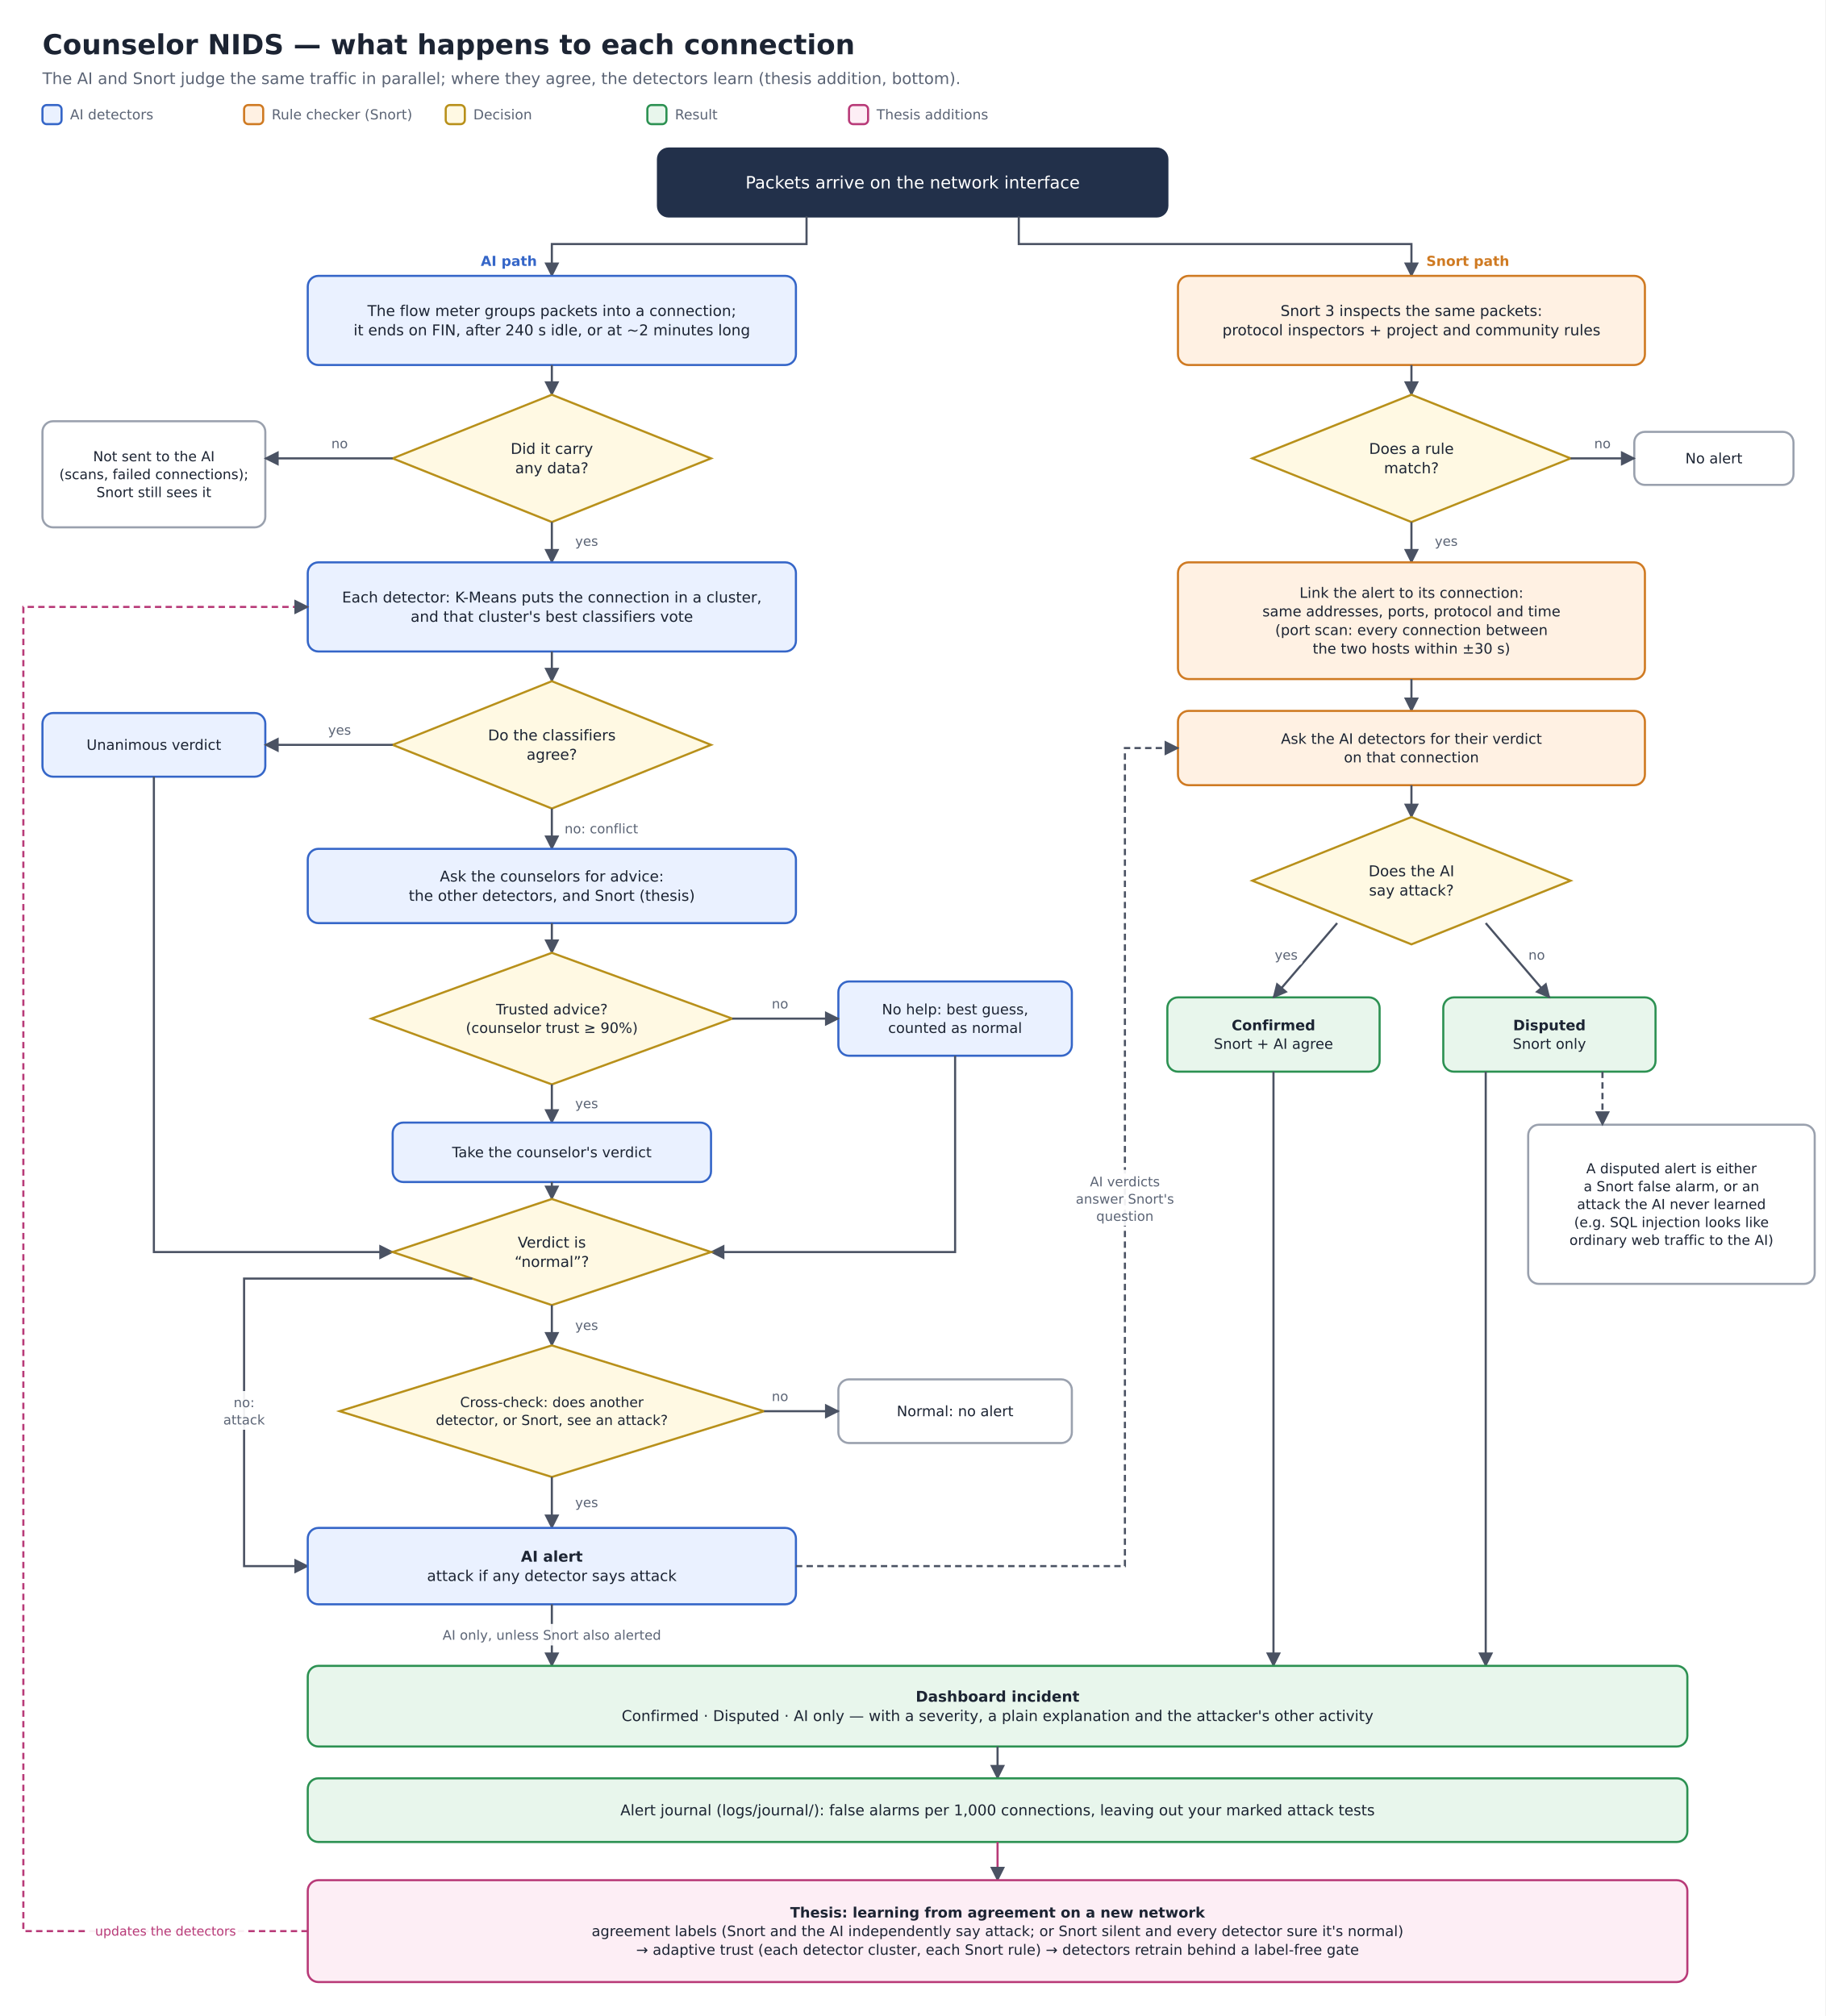
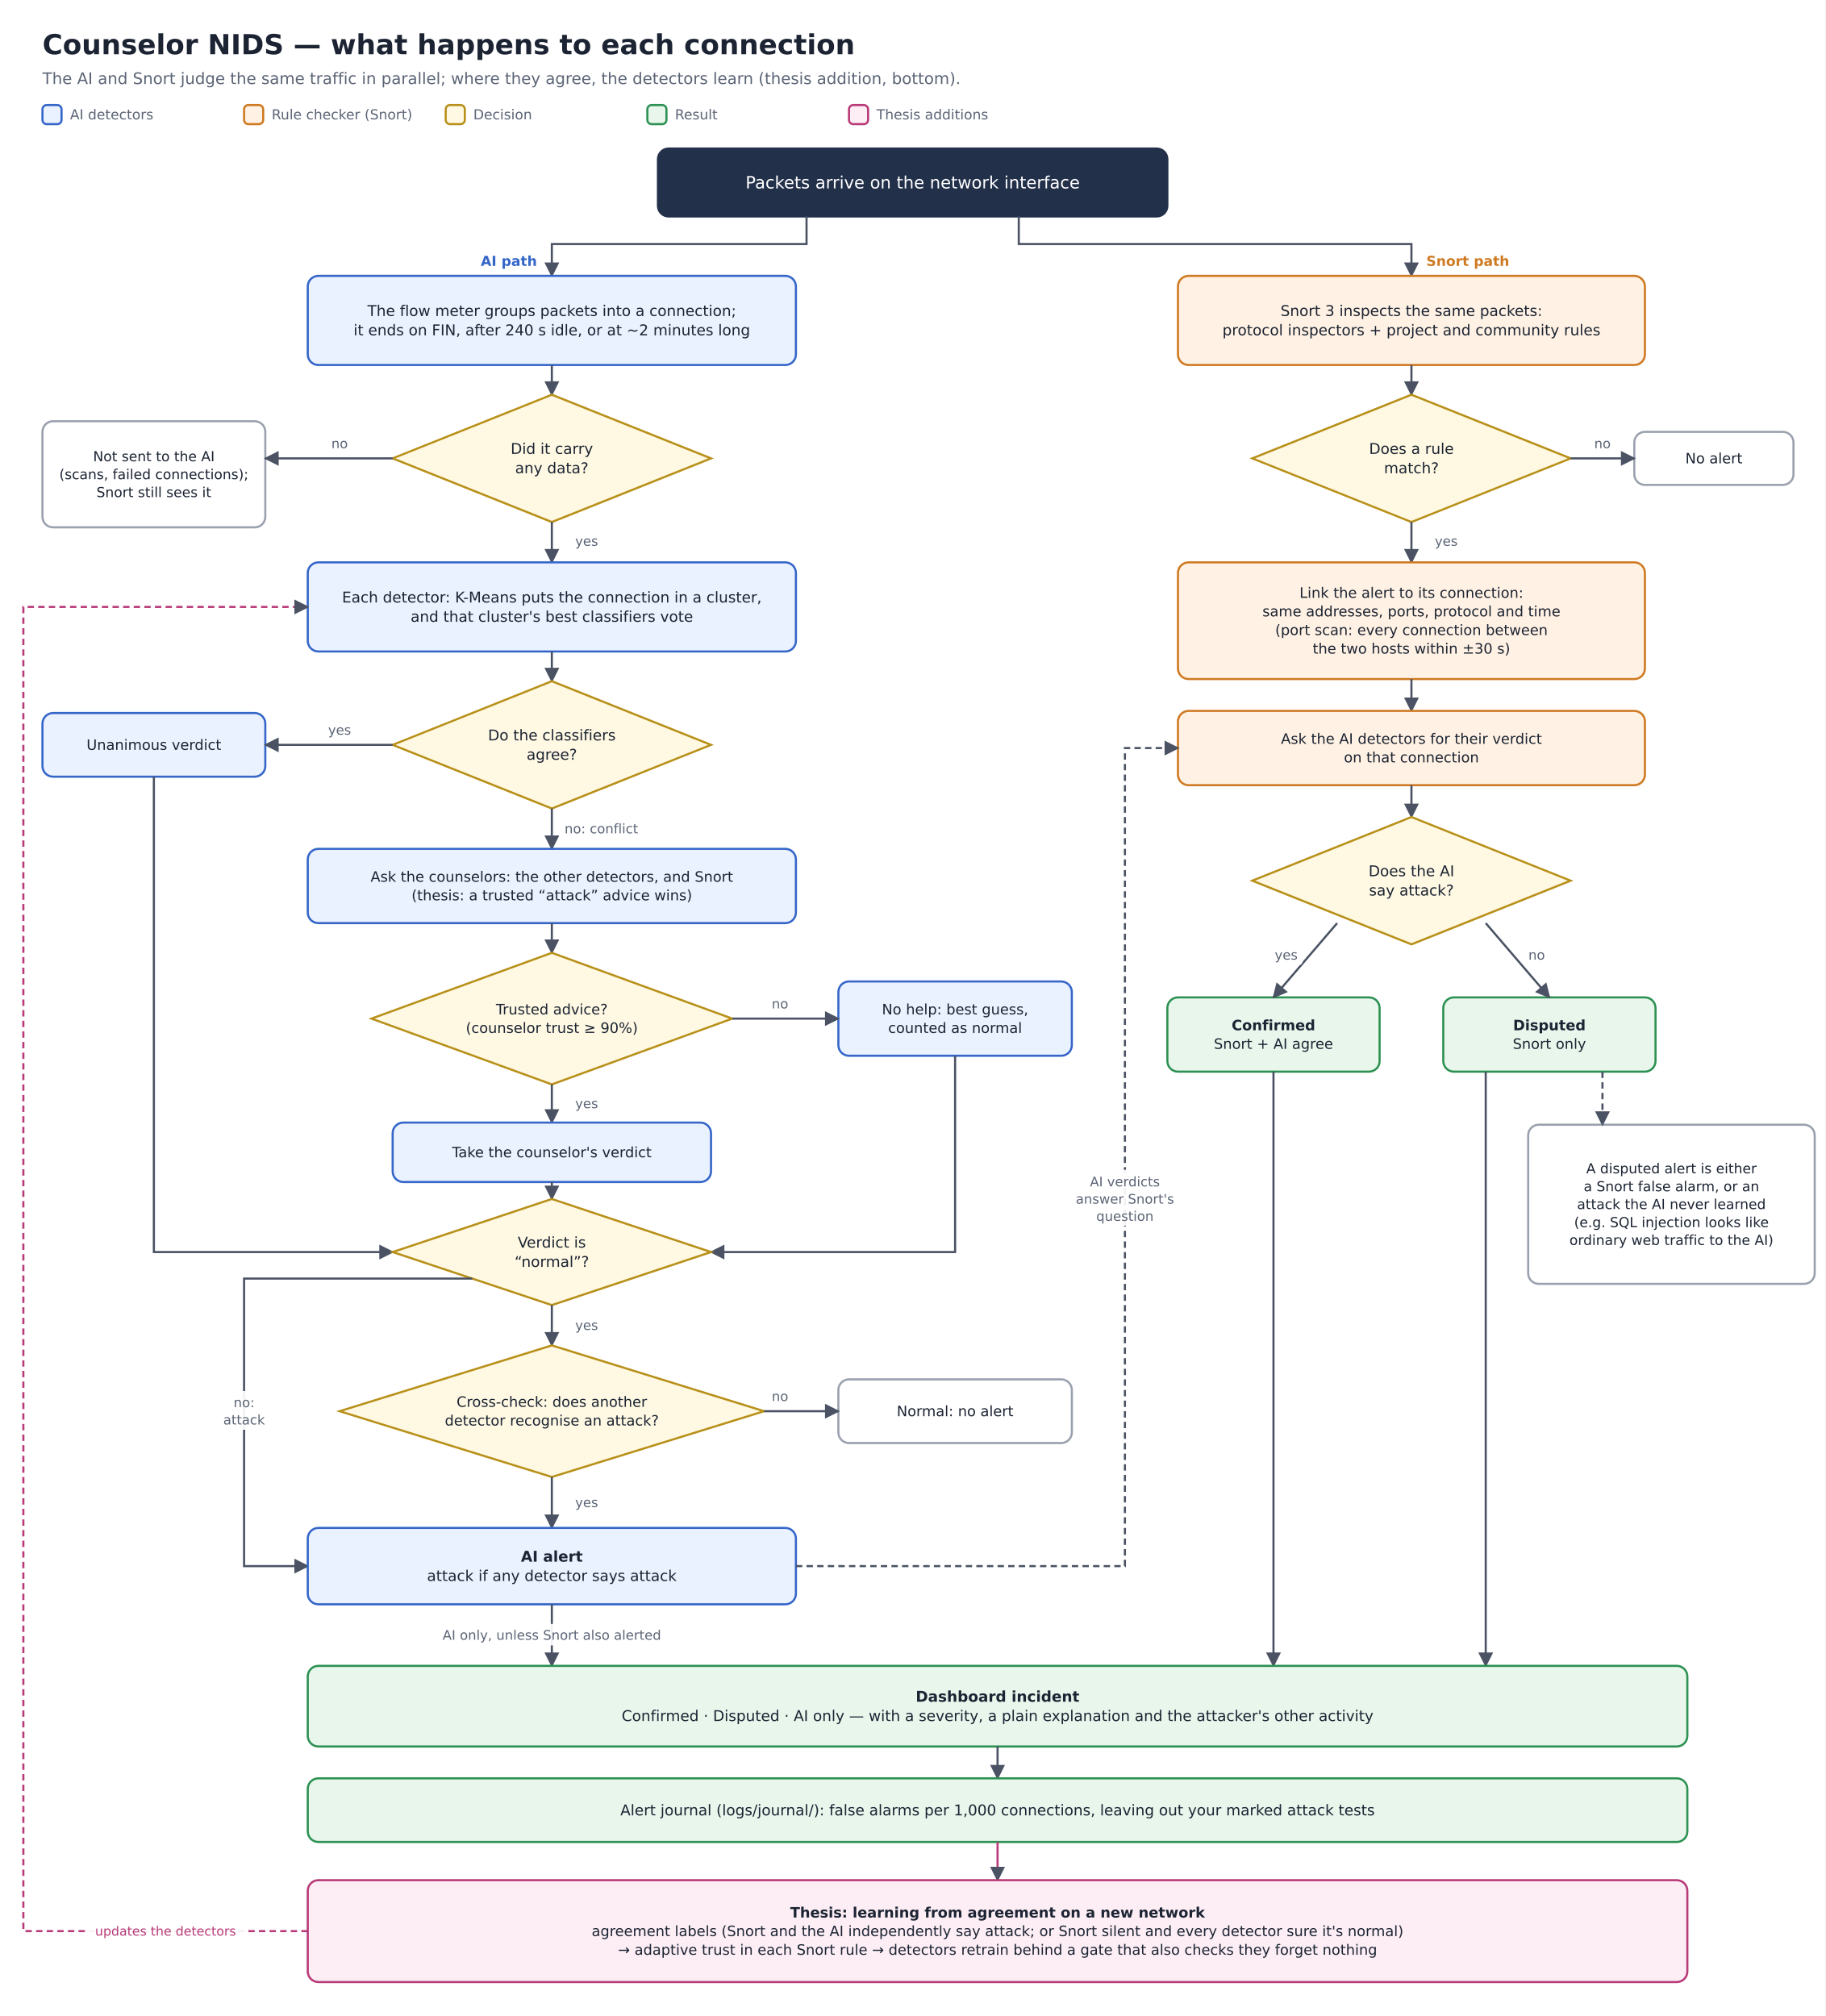
<svg xmlns="http://www.w3.org/2000/svg" width="1720" height="1900" viewBox="0 0 1720 1900" font-family="DejaVu Sans, Helvetica, Arial, sans-serif">
  <defs>
    <marker id="head" viewBox="0 0 10 10" refX="9" refY="5" markerWidth="7" markerHeight="7" orient="auto-start-reverse">
      <path d="M0,0 L10,5 L0,10 z" fill="#4A5263" />
    </marker>
  </defs>
  <rect width="1720" height="1900" fill="#FFFFFF" />
  <text x="40" y="51.1" font-size="26" font-weight="bold" fill="#1C2433" text-anchor="start">Counselor NIDS — what happens to each connection</text>
  <text x="40" y="79.2" font-size="15" font-weight="normal" fill="#5B6475" text-anchor="start">The AI and Snort judge the same traffic in parallel; where they agree, the detectors learn (thesis addition, bottom).</text>
  <rect x="40" y="99" width="18" height="18" rx="4" fill="#EAF1FF" stroke="#3566C8" stroke-width="2" />
  <text x="66" y="112.5" font-size="13" font-weight="normal" fill="#5B6475" text-anchor="start">AI detectors</text>
  <rect x="230" y="99" width="18" height="18" rx="4" fill="#FFF1E3" stroke="#CF7A22" stroke-width="2" />
  <text x="256" y="112.5" font-size="13" font-weight="normal" fill="#5B6475" text-anchor="start">Rule checker (Snort)</text>
  <rect x="420" y="99" width="18" height="18" rx="4" fill="#FFF9E3" stroke="#B8901A" stroke-width="2" />
  <text x="446" y="112.5" font-size="13" font-weight="normal" fill="#5B6475" text-anchor="start">Decision</text>
  <rect x="610" y="99" width="18" height="18" rx="4" fill="#E8F6EC" stroke="#2C9152" stroke-width="2" />
  <text x="636" y="112.5" font-size="13" font-weight="normal" fill="#5B6475" text-anchor="start">Result</text>
  <rect x="800" y="99" width="18" height="18" rx="4" fill="#FDEEF5" stroke="#B83A78" stroke-width="2" />
  <text x="826" y="112.5" font-size="13" font-weight="normal" fill="#5B6475" text-anchor="start">Thesis additions</text>
  <rect x="620" y="140" width="480" height="64" rx="10" fill="#22304A" stroke="#22304A" stroke-width="2" />
  <text x="860.0" y="177.6" font-size="16" font-weight="normal" fill="#FFFFFF" text-anchor="middle">Packets arrive on the network interface</text>
  <path d="M760,204 L760,230 L520,230 L520,260" fill="none" stroke="#4A5263" stroke-width="2" marker-end="url(#head)" />
  <path d="M960,204 L960,230 L1330,230 L1330,260" fill="none" stroke="#4A5263" stroke-width="2" marker-end="url(#head)" />
  <text x="506" y="250.6" font-size="13" font-weight="bold" fill="#3566C8" text-anchor="end">AI path</text>
  <text x="1344" y="250.6" font-size="13" font-weight="bold" fill="#CF7A22" text-anchor="start">Snort path</text>
  <rect x="290" y="260" width="460" height="84" rx="10" fill="#EAF1FF" stroke="#3566C8" stroke-width="2" />
  <text x="520.0" y="297.8" font-size="14" font-weight="normal" fill="#1C2433" text-anchor="middle">The flow meter groups packets into a connection;</text>
  <text x="520.0" y="316.0" font-size="14" font-weight="normal" fill="#1C2433" text-anchor="middle">it ends on FIN, after 240 s idle, or at ~2 minutes long</text>
  <path d="M520,344 L520,372" fill="none" stroke="#4A5263" stroke-width="2" marker-end="url(#head)" />
  <polygon points="520,372 670,432 520,492 370,432" fill="#FFF9E3" stroke="#B8901A" stroke-width="2" />
  <text x="520" y="427.8" font-size="14" font-weight="normal" fill="#1C2433" text-anchor="middle">Did it carry</text>
  <text x="520" y="446.0" font-size="14" font-weight="normal" fill="#1C2433" text-anchor="middle">any data?</text>
  <rect x="40" y="397" width="210" height="100" rx="10" fill="#FFFFFF" stroke="#9AA1AE" stroke-width="2" />
  <text x="145.0" y="434.7" font-size="13" font-weight="normal" fill="#1C2433" text-anchor="middle">Not sent to the AI</text>
  <text x="145.0" y="451.6" font-size="13" font-weight="normal" fill="#1C2433" text-anchor="middle">(scans, failed connections);</text>
  <text x="145.0" y="468.5" font-size="13" font-weight="normal" fill="#1C2433" text-anchor="middle">Snort still sees it</text>
  <path d="M370,432 L250,432" fill="none" stroke="#4A5263" stroke-width="2" marker-end="url(#head)" />
  <rect x="308.0" y="407.5" width="24.0" height="20.25" rx="4" fill="#FFFFFF" opacity="0.92" />
  <text x="320" y="422.4" font-size="12.5" font-weight="normal" fill="#5B6475" text-anchor="middle">no</text>
  <path d="M520,492 L520,530" fill="none" stroke="#4A5263" stroke-width="2" marker-end="url(#head)" />
  <rect x="537" y="499.5" width="31" height="20.25" rx="4" fill="#FFFFFF" opacity="0.92" />
  <text x="542" y="514.4" font-size="12.5" font-weight="normal" fill="#5B6475" text-anchor="start">yes</text>
  <rect x="290" y="530" width="460" height="84" rx="10" fill="#EAF1FF" stroke="#3566C8" stroke-width="2" />
  <text x="520.0" y="567.8" font-size="14" font-weight="normal" fill="#1C2433" text-anchor="middle">Each detector: K-Means puts the connection in a cluster,</text>
  <text x="520.0" y="586.0" font-size="14" font-weight="normal" fill="#1C2433" text-anchor="middle">and that cluster's best classifiers vote</text>
  <path d="M520,614 L520,642" fill="none" stroke="#4A5263" stroke-width="2" marker-end="url(#head)" />
  <polygon points="520,642 670,702 520,762 370,702" fill="#FFF9E3" stroke="#B8901A" stroke-width="2" />
  <text x="520" y="697.8" font-size="14" font-weight="normal" fill="#1C2433" text-anchor="middle">Do the classifiers</text>
  <text x="520" y="716.0" font-size="14" font-weight="normal" fill="#1C2433" text-anchor="middle">agree?</text>
  <rect x="40" y="672" width="210" height="60" rx="10" fill="#EAF1FF" stroke="#3566C8" stroke-width="2" />
  <text x="145.0" y="706.7" font-size="13.5" font-weight="normal" fill="#1C2433" text-anchor="middle">Unanimous verdict</text>
  <path d="M370,702 L250,702" fill="none" stroke="#4A5263" stroke-width="2" marker-end="url(#head)" />
  <rect x="304.5" y="677.5" width="31" height="20.25" rx="4" fill="#FFFFFF" opacity="0.92" />
  <text x="320" y="692.4" font-size="12.5" font-weight="normal" fill="#5B6475" text-anchor="middle">yes</text>
  <path d="M520,762 L520,800" fill="none" stroke="#4A5263" stroke-width="2" marker-end="url(#head)" />
  <rect x="527" y="770.5" width="94" height="20.25" rx="4" fill="#FFFFFF" opacity="0.92" />
  <text x="532" y="785.4" font-size="12.5" font-weight="normal" fill="#5B6475" text-anchor="start">no: conflict</text>
  <rect x="290" y="800" width="460" height="70" rx="10" fill="#EAF1FF" stroke="#3566C8" stroke-width="2" />
-   <text x="520.0" y="830.8" font-size="14" font-weight="normal" fill="#1C2433" text-anchor="middle">Ask the counselors for advice:</text>
-   <text x="520.0" y="849.0" font-size="14" font-weight="normal" fill="#1C2433" text-anchor="middle">the other detectors, and Snort (thesis)</text>
+   <text x="520.0" y="831.0" font-size="13.5" font-weight="normal" fill="#1C2433" text-anchor="middle">Ask the counselors: the other detectors, and Snort</text>
+   <text x="520.0" y="848.5" font-size="13.5" font-weight="normal" fill="#1C2433" text-anchor="middle">(thesis: a trusted “attack” advice wins)</text>
  <path d="M520,870 L520,898" fill="none" stroke="#4A5263" stroke-width="2" marker-end="url(#head)" />
  <polygon points="520,898 690,960 520,1022 350,960" fill="#FFF9E3" stroke="#B8901A" stroke-width="2" />
  <text x="520" y="956.0" font-size="13.5" font-weight="normal" fill="#1C2433" text-anchor="middle">Trusted advice?</text>
  <text x="520" y="973.5" font-size="13.5" font-weight="normal" fill="#1C2433" text-anchor="middle">(counselor trust ≥ 90%)</text>
  <rect x="790" y="925" width="220" height="70" rx="10" fill="#EAF1FF" stroke="#3566C8" stroke-width="2" />
  <text x="900.0" y="956.0" font-size="13.5" font-weight="normal" fill="#1C2433" text-anchor="middle">No help: best guess,</text>
  <text x="900.0" y="973.5" font-size="13.5" font-weight="normal" fill="#1C2433" text-anchor="middle">counted as normal</text>
  <path d="M690,960 L790,960" fill="none" stroke="#4A5263" stroke-width="2" marker-end="url(#head)" />
  <rect x="723.0" y="935.5" width="24.0" height="20.25" rx="4" fill="#FFFFFF" opacity="0.92" />
  <text x="735" y="950.4" font-size="12.5" font-weight="normal" fill="#5B6475" text-anchor="middle">no</text>
  <path d="M520,1022 L520,1058" fill="none" stroke="#4A5263" stroke-width="2" marker-end="url(#head)" />
  <rect x="537" y="1029.5" width="31" height="20.25" rx="4" fill="#FFFFFF" opacity="0.92" />
  <text x="542" y="1044.4" font-size="12.5" font-weight="normal" fill="#5B6475" text-anchor="start">yes</text>
  <rect x="370" y="1058" width="300" height="56" rx="10" fill="#EAF1FF" stroke="#3566C8" stroke-width="2" />
  <text x="520.0" y="1090.7" font-size="13.5" font-weight="normal" fill="#1C2433" text-anchor="middle">Take the counselor's verdict</text>
  <path d="M145,732 L145,1180 L370,1180" fill="none" stroke="#4A5263" stroke-width="2" marker-end="url(#head)" />
  <path d="M520,1114 L520,1130" fill="none" stroke="#4A5263" stroke-width="2" marker-end="url(#head)" />
  <path d="M900,995 L900,1180 L670,1180" fill="none" stroke="#4A5263" stroke-width="2" marker-end="url(#head)" />
  <polygon points="520,1130 670,1180 520,1230 370,1180" fill="#FFF9E3" stroke="#B8901A" stroke-width="2" />
  <text x="520" y="1175.8" font-size="14" font-weight="normal" fill="#1C2433" text-anchor="middle">Verdict is</text>
  <text x="520" y="1194.0" font-size="14" font-weight="normal" fill="#1C2433" text-anchor="middle">“normal”?</text>
  <path d="M520,1230 L520,1268" fill="none" stroke="#4A5263" stroke-width="2" marker-end="url(#head)" />
  <rect x="537" y="1238.5" width="31" height="20.25" rx="4" fill="#FFFFFF" opacity="0.92" />
  <text x="542" y="1253.4" font-size="12.5" font-weight="normal" fill="#5B6475" text-anchor="start">yes</text>
  <polygon points="520,1268 720,1330 520,1392 320,1330" fill="#FFF9E3" stroke="#B8901A" stroke-width="2" />
-   <text x="520" y="1326.1" font-size="13" font-weight="normal" fill="#1C2433" text-anchor="middle">Cross-check: does another</text>
-   <text x="520" y="1343.0" font-size="13" font-weight="normal" fill="#1C2433" text-anchor="middle">detector, or Snort, see an attack?</text>
+   <text x="520" y="1325.9" font-size="13.5" font-weight="normal" fill="#1C2433" text-anchor="middle">Cross-check: does another</text>
+   <text x="520" y="1343.5" font-size="13.5" font-weight="normal" fill="#1C2433" text-anchor="middle">detector recognise an attack?</text>
  <rect x="790" y="1300" width="220" height="60" rx="10" fill="#FFFFFF" stroke="#9AA1AE" stroke-width="2" />
  <text x="900.0" y="1334.7" font-size="13.5" font-weight="normal" fill="#1C2433" text-anchor="middle">Normal: no alert</text>
  <path d="M720,1330 L790,1330" fill="none" stroke="#4A5263" stroke-width="2" marker-end="url(#head)" />
  <rect x="723.0" y="1305.5" width="24.0" height="20.25" rx="4" fill="#FFFFFF" opacity="0.92" />
  <text x="735" y="1320.4" font-size="12.5" font-weight="normal" fill="#5B6475" text-anchor="middle">no</text>
  <path d="M520,1392 L520,1440" fill="none" stroke="#4A5263" stroke-width="2" marker-end="url(#head)" />
  <rect x="537" y="1405.5" width="31" height="20.25" rx="4" fill="#FFFFFF" opacity="0.92" />
  <text x="542" y="1420.4" font-size="12.5" font-weight="normal" fill="#5B6475" text-anchor="start">yes</text>
  <path d="M445,1205 L230,1205 L230,1476 L290,1476" fill="none" stroke="#4A5263" stroke-width="2" marker-end="url(#head)" />
  <rect x="204.0" y="1311.0" width="52" height="36.5" rx="4" fill="#FFFFFF" opacity="0.92" />
  <text x="230" y="1326.2" font-size="12.5" font-weight="normal" fill="#5B6475" text-anchor="middle">no:</text>
  <text x="230" y="1342.5" font-size="12.5" font-weight="normal" fill="#5B6475" text-anchor="middle">attack</text>
  <rect x="290" y="1440" width="460" height="72" rx="10" fill="#EAF1FF" stroke="#3566C8" stroke-width="2" />
  <text x="520.0" y="1471.8" font-size="14" font-weight="bold" fill="#1C2433" text-anchor="middle">AI alert</text>
  <text x="520.0" y="1490.0" font-size="14" font-weight="normal" fill="#1C2433" text-anchor="middle">attack if any detector says attack</text>
  <rect x="1110" y="260" width="440" height="84" rx="10" fill="#FFF1E3" stroke="#CF7A22" stroke-width="2" />
  <text x="1330.0" y="297.8" font-size="14" font-weight="normal" fill="#1C2433" text-anchor="middle">Snort 3 inspects the same packets:</text>
  <text x="1330.0" y="316.0" font-size="14" font-weight="normal" fill="#1C2433" text-anchor="middle">protocol inspectors + project and community rules</text>
  <path d="M1330,344 L1330,372" fill="none" stroke="#4A5263" stroke-width="2" marker-end="url(#head)" />
  <polygon points="1330,372 1480,432 1330,492 1180,432" fill="#FFF9E3" stroke="#B8901A" stroke-width="2" />
  <text x="1330" y="427.8" font-size="14" font-weight="normal" fill="#1C2433" text-anchor="middle">Does a rule</text>
  <text x="1330" y="446.0" font-size="14" font-weight="normal" fill="#1C2433" text-anchor="middle">match?</text>
  <rect x="1540" y="407" width="150" height="50" rx="10" fill="#FFFFFF" stroke="#9AA1AE" stroke-width="2" />
  <text x="1615.0" y="436.7" font-size="13.5" font-weight="normal" fill="#1C2433" text-anchor="middle">No alert</text>
  <path d="M1480,432 L1540,432" fill="none" stroke="#4A5263" stroke-width="2" marker-end="url(#head)" />
  <rect x="1498.0" y="407.5" width="24.0" height="20.25" rx="4" fill="#FFFFFF" opacity="0.92" />
  <text x="1510" y="422.4" font-size="12.5" font-weight="normal" fill="#5B6475" text-anchor="middle">no</text>
  <path d="M1330,492 L1330,530" fill="none" stroke="#4A5263" stroke-width="2" marker-end="url(#head)" />
  <rect x="1347" y="499.5" width="31" height="20.25" rx="4" fill="#FFFFFF" opacity="0.92" />
  <text x="1352" y="514.4" font-size="12.5" font-weight="normal" fill="#5B6475" text-anchor="start">yes</text>
  <rect x="1110" y="530" width="440" height="110" rx="10" fill="#FFF1E3" stroke="#CF7A22" stroke-width="2" />
  <text x="1330.0" y="563.4" font-size="13.5" font-weight="normal" fill="#1C2433" text-anchor="middle">Link the alert to its connection:</text>
  <text x="1330.0" y="580.9" font-size="13.5" font-weight="normal" fill="#1C2433" text-anchor="middle">same addresses, ports, protocol and time</text>
  <text x="1330.0" y="598.5" font-size="13.5" font-weight="normal" fill="#1C2433" text-anchor="middle">(port scan: every connection between</text>
  <text x="1330.0" y="616.0" font-size="13.5" font-weight="normal" fill="#1C2433" text-anchor="middle">the two hosts within ±30 s)</text>
  <path d="M1330,640 L1330,670" fill="none" stroke="#4A5263" stroke-width="2" marker-end="url(#head)" />
  <rect x="1110" y="670" width="440" height="70" rx="10" fill="#FFF1E3" stroke="#CF7A22" stroke-width="2" />
  <text x="1330.0" y="701.0" font-size="13.5" font-weight="normal" fill="#1C2433" text-anchor="middle">Ask the AI detectors for their verdict</text>
  <text x="1330.0" y="718.5" font-size="13.5" font-weight="normal" fill="#1C2433" text-anchor="middle">on that connection</text>
  <path d="M1330,740 L1330,770" fill="none" stroke="#4A5263" stroke-width="2" marker-end="url(#head)" />
  <polygon points="1330,770 1480,830 1330,890 1180,830" fill="#FFF9E3" stroke="#B8901A" stroke-width="2" />
  <text x="1330" y="825.8" font-size="14" font-weight="normal" fill="#1C2433" text-anchor="middle">Does the AI</text>
  <text x="1330" y="844.0" font-size="14" font-weight="normal" fill="#1C2433" text-anchor="middle">say attack?</text>
  <rect x="1100" y="940" width="200" height="70" rx="10" fill="#E8F6EC" stroke="#2C9152" stroke-width="2" />
  <text x="1200.0" y="971.0" font-size="13.5" font-weight="bold" fill="#1C2433" text-anchor="middle">Confirmed</text>
  <text x="1200.0" y="988.5" font-size="13.5" font-weight="normal" fill="#1C2433" text-anchor="middle">Snort + AI agree</text>
  <rect x="1360" y="940" width="200" height="70" rx="10" fill="#E8F6EC" stroke="#2C9152" stroke-width="2" />
  <text x="1460.0" y="971.0" font-size="13.5" font-weight="bold" fill="#1C2433" text-anchor="middle">Disputed</text>
  <text x="1460.0" y="988.5" font-size="13.5" font-weight="normal" fill="#1C2433" text-anchor="middle">Snort only</text>
  <path d="M1260,870 L1200,940" fill="none" stroke="#4A5263" stroke-width="2" marker-end="url(#head)" />
  <rect x="1196.5" y="889.5" width="31" height="20.25" rx="4" fill="#FFFFFF" opacity="0.92" />
  <text x="1212" y="904.4" font-size="12.5" font-weight="normal" fill="#5B6475" text-anchor="middle">yes</text>
  <path d="M1400,870 L1460,940" fill="none" stroke="#4A5263" stroke-width="2" marker-end="url(#head)" />
  <rect x="1436.0" y="889.5" width="24.0" height="20.25" rx="4" fill="#FFFFFF" opacity="0.92" />
  <text x="1448" y="904.4" font-size="12.5" font-weight="normal" fill="#5B6475" text-anchor="middle">no</text>
  <rect x="1440" y="1060" width="270" height="150" rx="10" fill="#FFFFFF" stroke="#9AA1AE" stroke-width="2" />
  <text x="1575.0" y="1105.8" font-size="13" font-weight="normal" fill="#1C2433" text-anchor="middle">A disputed alert is either</text>
  <text x="1575.0" y="1122.7" font-size="13" font-weight="normal" fill="#1C2433" text-anchor="middle">a Snort false alarm, or an</text>
  <text x="1575.0" y="1139.5" font-size="13" font-weight="normal" fill="#1C2433" text-anchor="middle">attack the AI never learned</text>
  <text x="1575.0" y="1156.5" font-size="13" font-weight="normal" fill="#1C2433" text-anchor="middle">(e.g. SQL injection looks like</text>
  <text x="1575.0" y="1173.3" font-size="13" font-weight="normal" fill="#1C2433" text-anchor="middle">ordinary web traffic to the AI)</text>
  <path d="M1510,1010 L1510,1060" fill="none" stroke="#4A5263" stroke-width="2" stroke-dasharray="6 4" marker-end="url(#head)" />
  <path d="M1200,1010 L1200,1570" fill="none" stroke="#4A5263" stroke-width="2" marker-end="url(#head)" />
  <path d="M1400,1010 L1400,1570" fill="none" stroke="#4A5263" stroke-width="2" marker-end="url(#head)" />
  <path d="M750,1476 L1060,1476 L1060,705 L1110,705" fill="none" stroke="#4A5263" stroke-width="2" stroke-dasharray="6 4" marker-end="url(#head)" />
  <rect x="1006.0" y="1102.5" width="108" height="52.75" rx="4" fill="#FFFFFF" opacity="0.92" />
  <text x="1060" y="1118.1" font-size="12.5" font-weight="normal" fill="#5B6475" text-anchor="middle">AI verdicts</text>
  <text x="1060" y="1134.4" font-size="12.5" font-weight="normal" fill="#5B6475" text-anchor="middle">answer Snort's</text>
  <text x="1060" y="1150.6" font-size="12.5" font-weight="normal" fill="#5B6475" text-anchor="middle">question</text>
  <path d="M520,1512 L520,1570" fill="none" stroke="#4A5263" stroke-width="2" marker-end="url(#head)" />
  <rect x="396.0" y="1530.5" width="248" height="20.25" rx="4" fill="#FFFFFF" opacity="0.92" />
  <text x="520" y="1545.4" font-size="12.5" font-weight="normal" fill="#5B6475" text-anchor="middle">AI only, unless Snort also alerted</text>
  <rect x="290" y="1570" width="1300" height="76" rx="10" fill="#E8F6EC" stroke="#2C9152" stroke-width="2" />
  <text x="940.0" y="1603.8" font-size="14" font-weight="bold" fill="#1C2433" text-anchor="middle">Dashboard incident</text>
  <text x="940.0" y="1622.0" font-size="14" font-weight="normal" fill="#1C2433" text-anchor="middle">Confirmed · Disputed · AI only — with a severity, a plain explanation and the attacker's other activity</text>
  <path d="M940,1646 L940,1676" fill="none" stroke="#4A5263" stroke-width="2" marker-end="url(#head)" />
  <rect x="290" y="1676" width="1300" height="60" rx="10" fill="#E8F6EC" stroke="#2C9152" stroke-width="2" />
  <text x="940.0" y="1710.9" font-size="14" font-weight="normal" fill="#1C2433" text-anchor="middle">Alert journal (logs/journal/): false alarms per 1,000 connections, leaving out your marked attack tests</text>
  <path d="M940,1736 L940,1772" fill="none" stroke="#B83A78" stroke-width="2" marker-end="url(#head)" />
  <rect x="290" y="1772" width="1300" height="96" rx="10" fill="#FDEEF5" stroke="#B83A78" stroke-width="2" />
  <text x="940.0" y="1807.2" font-size="13.5" font-weight="bold" fill="#1C2433" text-anchor="middle">Thesis: learning from agreement on a new network</text>
  <text x="940.0" y="1824.7" font-size="13.5" font-weight="normal" fill="#1C2433" text-anchor="middle">agreement labels (Snort and the AI independently say attack; or Snort silent and every detector sure it's normal)</text>
-   <text x="940.0" y="1842.3" font-size="13.5" font-weight="normal" fill="#1C2433" text-anchor="middle">→ adaptive trust (each detector cluster, each Snort rule) → detectors retrain behind a label-free gate</text>
+   <text x="940.0" y="1842.3" font-size="13.5" font-weight="normal" fill="#1C2433" text-anchor="middle">→ adaptive trust in each Snort rule → detectors retrain behind a gate that also checks they forget nothing</text>
  <path d="M290,1820 L22,1820 L22,572 L290,572" fill="none" stroke="#B83A78" stroke-width="2" stroke-dasharray="6 4" marker-end="url(#head)" />
  <rect x="80.44" y="1809.84" width="151.12" height="19.6" rx="4" fill="#FFFFFF" opacity="0.92" />
  <text x="156" y="1824.2" font-size="12" font-weight="normal" fill="#B83A78" text-anchor="middle">updates the detectors</text>
</svg>
